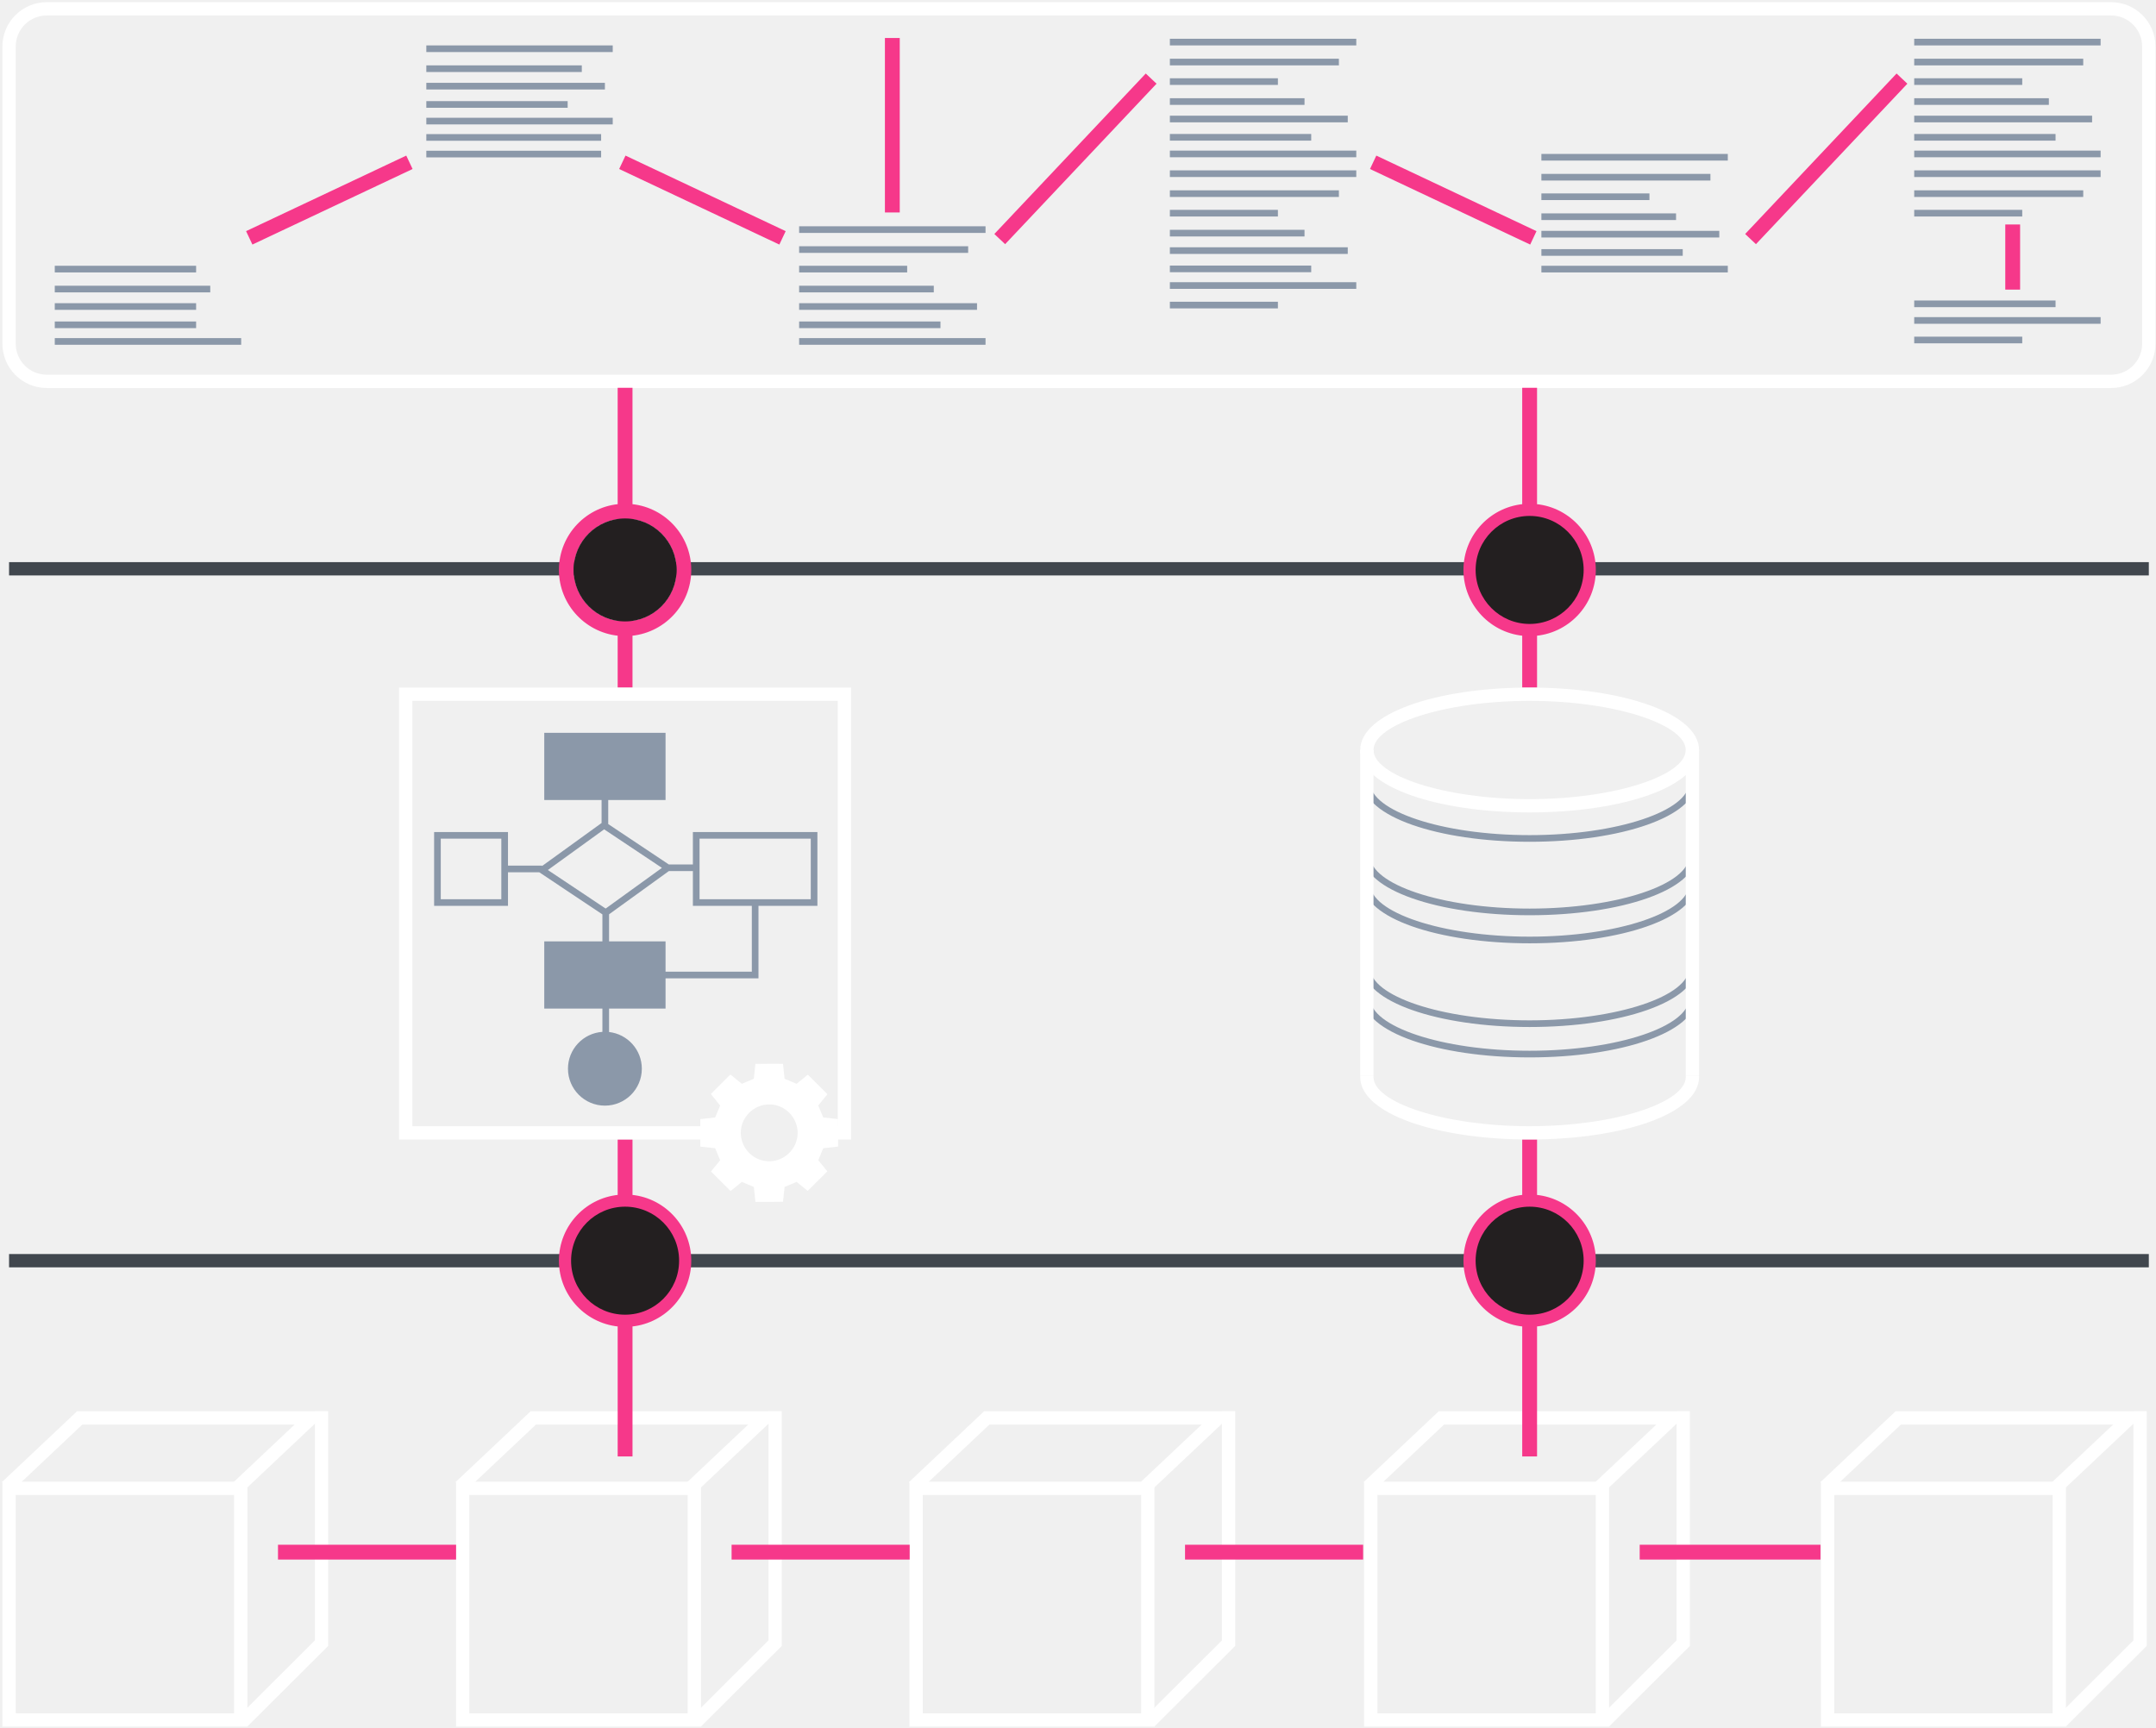
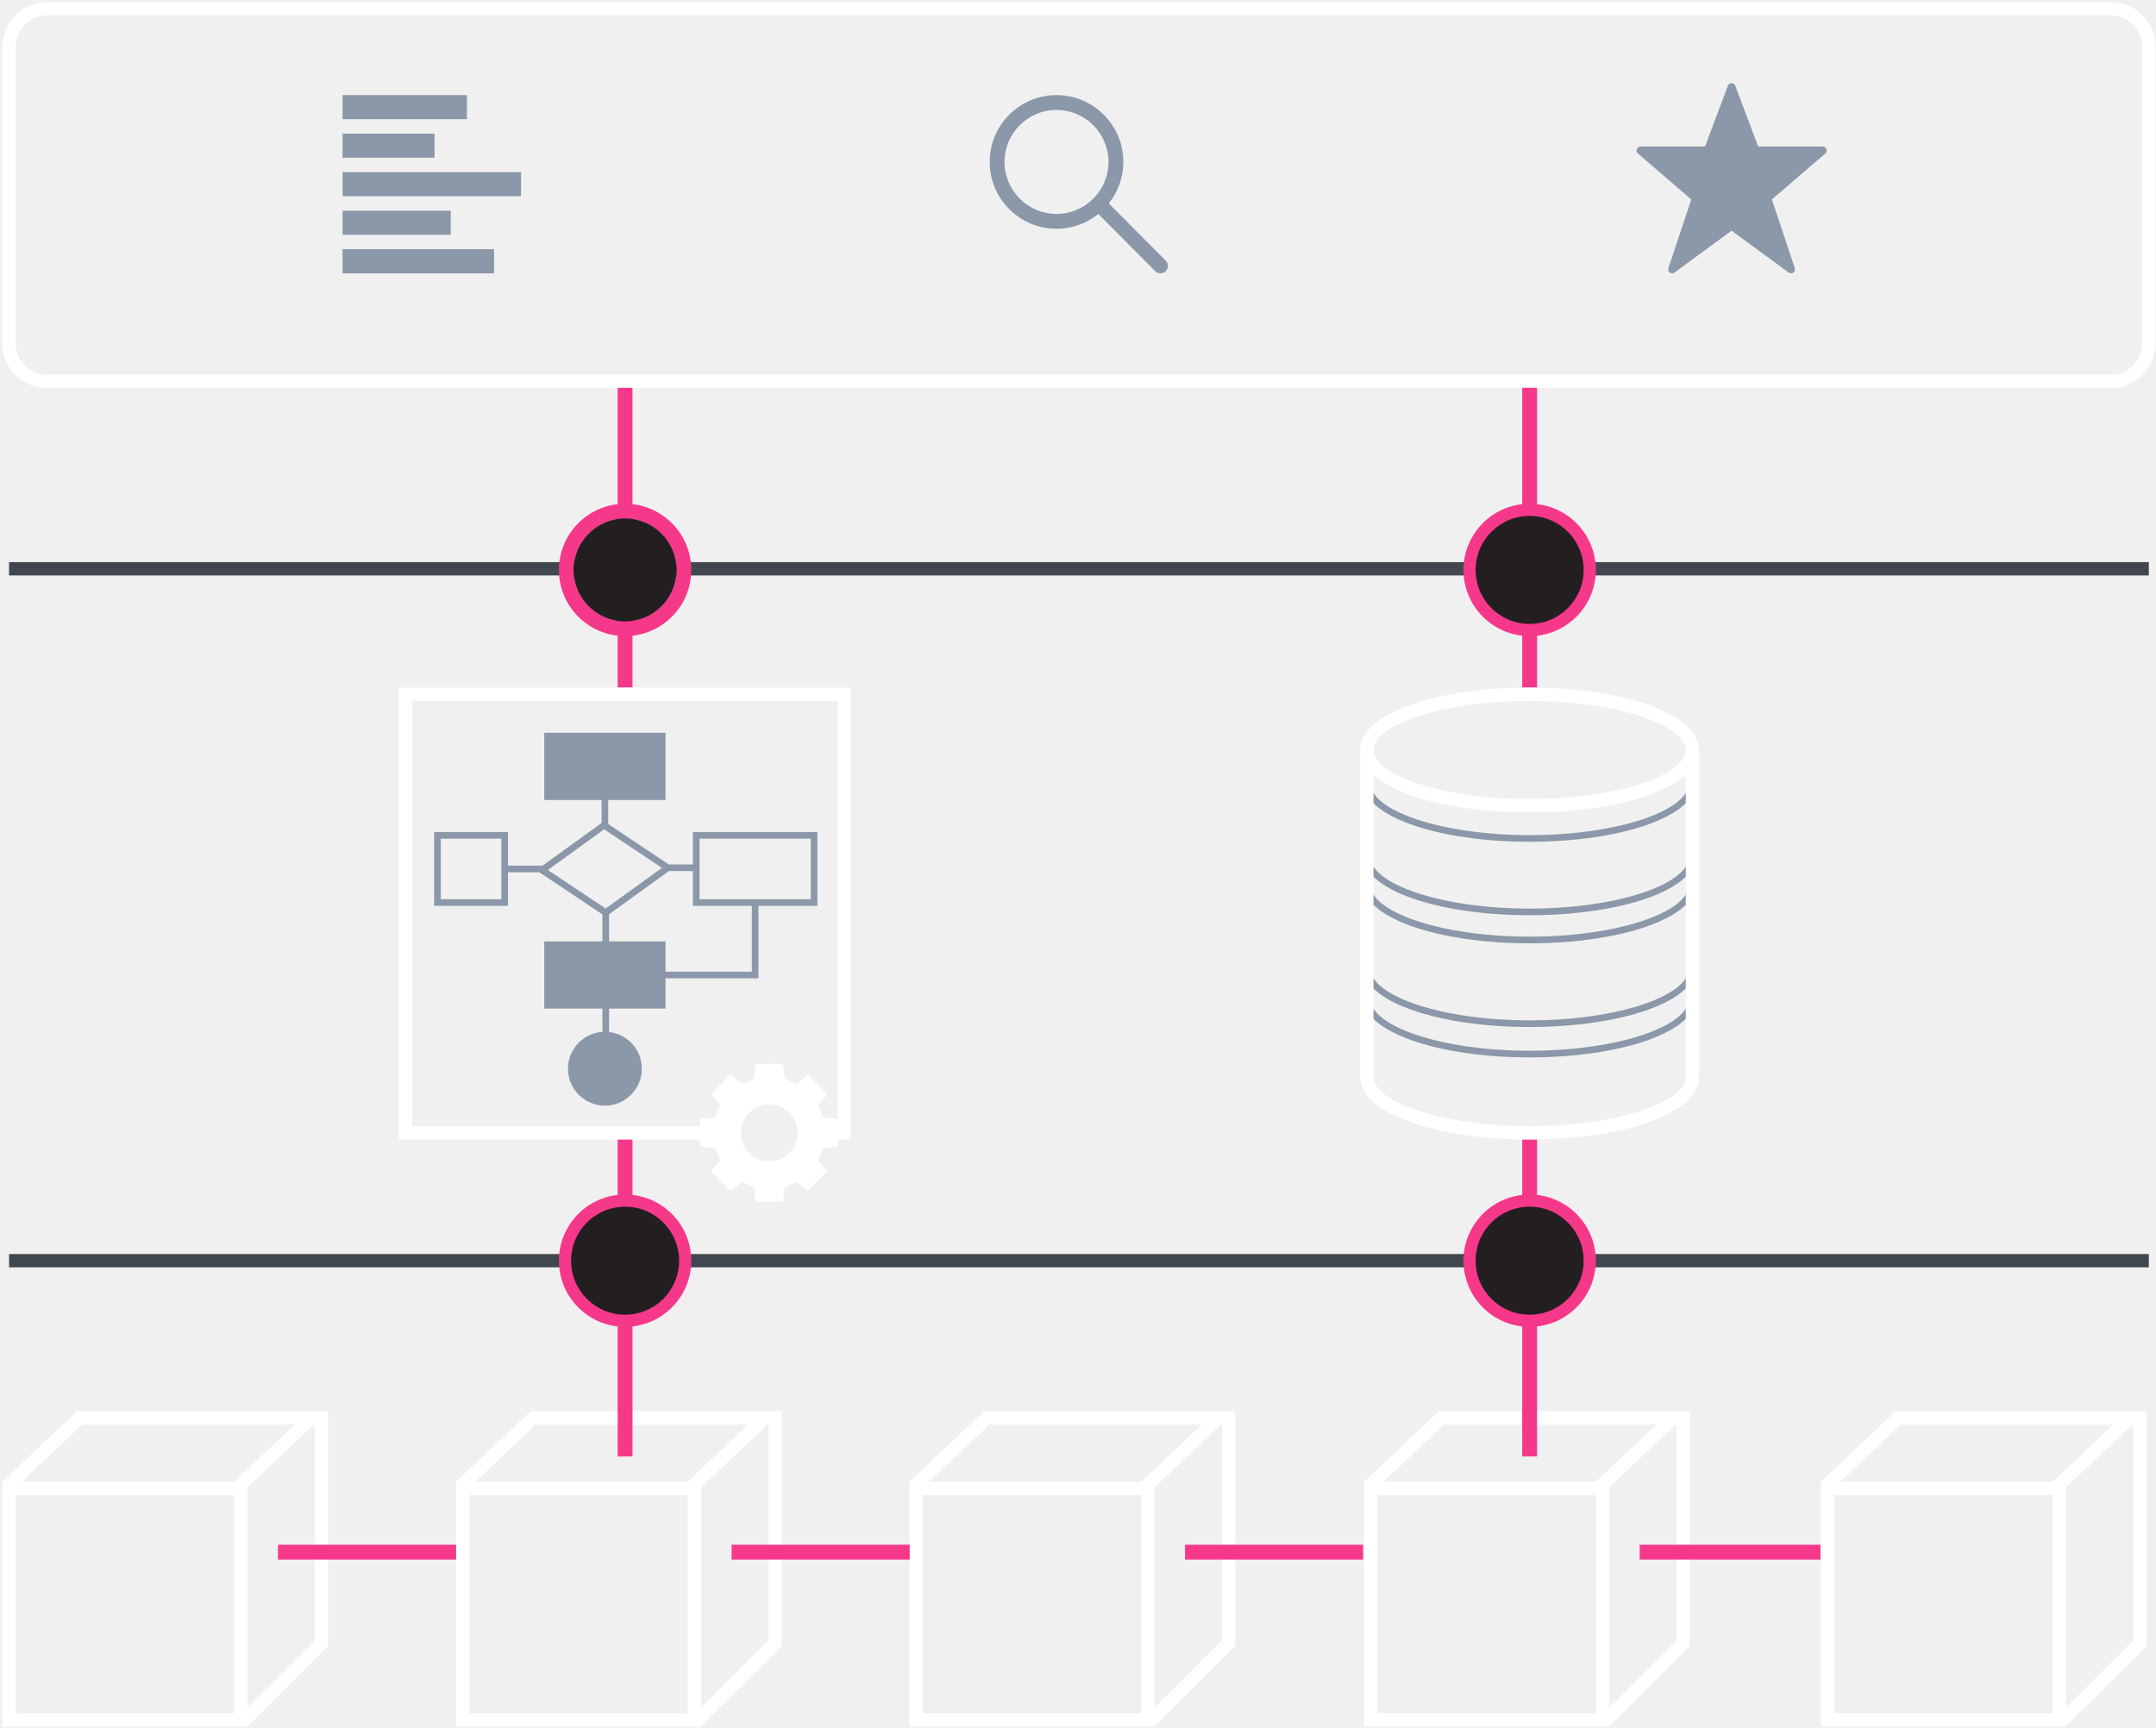
- <svg xmlns="http://www.w3.org/2000/svg" height="634" viewBox="0 0 791 634" width="791">
-   <g fill="none" fill-rule="evenodd" transform="translate(.288 .119)">
-     <g fill-rule="nonzero">
-       <path d="m3.037 211.032v-4.882h785.041v4.882z" fill="#41474e" />
-       <path d="m3.037 464.914v-4.882h785.041v4.882z" fill="#41474e" />
-       <path d="m623.071 275.082c0 13.354-27.88 22.908-62.163 22.908-34.285 0-62.163-9.554-62.163-22.908 0-13.355 27.88-22.911 62.163-22.911 34.282 0 62.163 9.556 62.163 22.911zm-4.882 0c0-9.239-25.644-18.029-57.282-18.029-31.639 0-57.282 8.789-57.282 18.029 0 9.239 25.641 18.026 57.282 18.026 31.639 0 57.282-8.788 57.282-18.026zm-119.43 119.577h4.882c0 .116-.004.212-.01.341-.004.088-.004.089-.004.096 0 9.246 25.619 18.025 57.282 18.025s57.282-8.779 57.282-18.025c0-.011-0-.015-.009-.143-.013-.185-.021-.321-.021-.485h4.882c0 .011 0.0.015.009.143.013.185.021.321.021.485 0 13.361-27.856 22.907-62.163 22.907s-62.163-9.546-62.163-22.907c0-.116.004-.212.01-.341.004-.088.004-.089.004-.096z" fill="#fff" />
-       <path d="m499.979 313.59h2.441c0 .088-.003.161-.009.28-.005.099-.006.123-.006.157 0 10.275 26.179 19.247 58.502 19.247s58.502-8.972 58.502-19.247c0-.049-.002-.086-.012-.228-.012-.171-.018-.274-.018-.399h2.441c0 .049.002.086.012.228.012.171.018.274.018.399 0 12.333-27.297 21.688-60.943 21.688s-60.943-9.355-60.943-21.688c0-.088.003-.161.009-.28.005-.099.006-.123.006-.157z" fill="#8b98a9" />
-       <path d="m499.979 323.893h2.441c-.001.109-.001.109-.005.2-.002.042-.002.042-.004.08-.005.099-.006.124-.006.159 0 10.275 26.178 19.244 58.502 19.244s58.502-8.97 58.502-19.244c0-.049-.002-.086-.012-.228-.012-.171-.018-.274-.018-.399h2.441c0 .049.002.086.012.228.012.171.018.274.018.399 0 12.332-27.296 21.685-60.943 21.685s-60.943-9.353-60.943-21.685c0-.089.003-.162.009-.282.002-.035.002-.035.003-.066.002-.055.002-.055.003-.091zm0 41.862h2.441c0 .088-.003.161-.009.28-.005.099-.006.123-.006.157 0 10.275 26.179 19.247 58.502 19.247s58.502-8.972 58.502-19.247c0-.049-.002-.086-.012-.228-.012-.171-.018-.274-.018-.399h2.441c0 .049.002.086.012.228.012.171.018.274.018.399 0 12.333-27.297 21.688-60.943 21.688s-60.943-9.355-60.943-21.688c0-.088.003-.161.009-.28.005-.099.006-.123.006-.157zm-.015-78.684h2.441c0 10.276 26.18 19.249 58.502 19.249 32.32 0 58.502-8.974 58.502-19.249h2.441c0 12.333-27.3 21.69-60.943 21.69-33.644 0-60.943-9.357-60.943-21.69z" fill="#8b98a9" />
-       <path d="m499.979 354.603h2.441c-.001.109-.001.109-.005.2-.002.042-.002.042-.004.08-.005.099-.006.124-.006.159 0 10.275 26.178 19.244 58.502 19.244s58.502-8.97 58.502-19.244c0-.049-.002-.086-.012-.228-.012-.171-.018-.274-.018-.399h2.441c0 .049.002.086.012.228.012.171.018.274.018.399 0 12.332-27.296 21.685-60.943 21.685s-60.943-9.353-60.943-21.685c0-.089.003-.162.009-.282.002-.035.002-.035.003-.066.002-.055.002-.055.003-.091z" fill="#8b98a9" />
-       <path d="m498.744 275.082h4.882v119.574h-4.882z" fill="#fff" />
-       <path d="m618.189 275.082h4.882v119.384h-4.882z" fill="#fff" />
-       <path d="m151.007 413.125h119.021v4.882h-123.903v-165.833h165.838v165.833h-18.886v-4.882h14.004v-156.069h-156.074z" fill="#fff" />
-       <path d="m167.018 633.443v-89.875h89.875v89.875zm84.994-4.882v-80.112h-80.112v80.112z" fill="#fff" />
-       <path d="m170.217 547.245-3.35-3.551 27.556-25.99h92.109l-31.321 29.541-3.349-3.551 22.379-21.108h-77.879z" fill="#fff" />
-       <path d="m281.659 517.817h4.882v86.006l-29.675 29.597-3.447-3.457 28.24-28.166z" fill="#fff" />
-       <path d="m333.377 633.443v-89.875h89.875v89.875zm84.994-4.882v-80.112h-80.112v80.112z" fill="#fff" />
-       <path d="m362.723 522.586-26.145 24.659-3.35-3.551 27.556-25.99h92.108l-31.321 29.541-3.349-3.551 22.379-21.108z" fill="#fff" />
-       <path d="m448.019 517.817h4.881v86.006l-29.674 29.597-3.447-3.457 28.24-28.166z" fill="#fff" />
-       <path d="m667.789 633.443v-89.875h89.875v89.875zm84.994-4.882v-80.112h-80.112v80.112z" fill="#fff" />
-       <path d="m670.989 547.245-3.35-3.551 27.556-25.99h92.109l-31.321 29.541-3.35-3.551 22.38-21.108h-77.879z" fill="#fff" />
-       <path d="m782.43 517.817h4.882v86.006l-29.674 29.597-3.448-3.457 28.24-28.166z" fill="#fff" />
-       <path d="m.597 633.443v-89.875h89.875v89.875zm4.882-4.882h80.112v-80.112h-80.112z" fill="#fff" />
-       <path d="m3.797 547.245-3.35-3.551 27.556-25.99h92.108l-31.321 29.541-3.349-3.551 22.379-21.108h-77.878z" fill="#fff" />
-       <path d="m115.239 517.817h4.882v86.006l-29.674 29.597-3.448-3.457 28.24-28.166z" fill="#fff" />
-       <path d="m500.181 633.443v-89.875h89.875v89.875zm84.994-4.882v-80.112h-80.112v80.112z" fill="#fff" />
-       <path d="m503.382 547.245-3.35-3.551 27.556-25.99h92.109l-31.322 29.541-3.349-3.551 22.38-21.108h-77.879z" fill="#fff" />
-       <path d="m614.823 517.817h4.882v86.006l-29.674 29.597-3.448-3.457 28.24-28.166z" fill="#fff" />
-       <path d="m785.637 125.975v-109.017c0-6.294-5.102-11.397-11.397-11.397h-757.365c-6.294 0-11.397 5.102-11.397 11.397v109.017c0 6.294 5.102 11.397 11.397 11.397h757.365c6.294 0 11.397-5.102 11.397-11.397zm4.882 0c0 8.991-7.288 16.279-16.279 16.279h-757.365c-8.991 0-16.279-7.288-16.279-16.279v-109.017c0-8.991 7.288-16.279 16.279-16.279h757.365c8.991 0 16.279 7.288 16.279 16.279z" fill="#fff" />
-       <path d="m230.263 186.261c12.011.633 21.567 10.584 21.567 22.752 0 12.166-9.556 22.116-21.566 22.749l0 18.852h-2.441l-0-18.853c-12.006-.636-21.559-10.586-21.559-22.749 0-12.165 9.552-22.114 21.558-22.751l-.001-42.584h2.441zm0 2.445.001 40.611c10.662-.631 19.125-9.487 19.125-20.304 0-10.82-8.464-19.677-19.126-20.307zm-2.44 40.611-.001-40.611c-10.657.634-19.117 9.49-19.117 20.306 0 10.815 8.46 19.671 19.118 20.304zm334.303-43.056c12.011.633 21.567 10.584 21.567 22.752 0 12.166-9.556 22.116-21.566 22.749l0 18.852h-2.441l-0-18.853c-12.006-.637-21.558-10.586-21.558-22.749 0-12.165 9.551-22.114 21.557-22.751l-.001-42.584h2.441zm0 2.445.001 40.611c10.662-.631 19.125-9.487 19.125-20.304 0-10.82-8.464-19.677-19.126-20.307zm-2.44 40.611-.001-40.611c-10.657.634-19.116 9.49-19.116 20.306 0 10.815 8.46 19.671 19.117 20.304zm-329.421 210.404c12.01.634 21.565 10.584 21.565 22.75 0 12.166-9.555 22.116-21.564 22.75l.001 47.585h-2.441l-.001-47.585c-12.007-.636-21.561-10.586-21.561-22.75 0-12.164 9.553-22.114 21.56-22.75l-0-20.156h2.441zm0 2.445.001 40.611c10.661-.631 19.123-9.488 19.123-20.306 0-10.818-8.463-19.675-19.124-20.306zm-2.44 40.611-.001-40.611c-10.658.633-19.119 9.49-19.119 20.305 0 10.816 8.461 19.673 19.12 20.305zm334.303-43.056c12.01.634 21.565 10.584 21.565 22.75 0 12.166-9.555 22.116-21.564 22.75l.001 47.585h-2.441l-.001-47.585c-12.007-.636-21.56-10.586-21.56-22.75 0-12.164 9.553-22.114 21.559-22.75l-0-20.156h2.441zm0 2.445.001 40.611c10.661-.631 19.123-9.488 19.123-20.306 0-10.818-8.463-19.675-19.124-20.306zm-2.44 40.611-.001-40.611c-10.657.633-19.118 9.49-19.118 20.305 0 10.816 8.461 19.673 19.119 20.305zm-456.485 87.862v-2.441h62.339v2.441zm166.419 0v-2.441h62.339v2.441zm166.36 0v-2.441h62.339v2.441zm166.804 0v-2.441h63.339v2.441zm-509.754-483.019-1.041-2.208 56.054-26.443 1.041 2.208zm275.386-.266-1.775-1.675 53.493-56.701 1.775 1.675zm275.46 0-1.775-1.675 53.493-56.701 1.775 1.675zm-357.911-1.941-1.041 2.208-56.054-26.443 1.041-2.208zm275.468-0-1.041 2.208-56.056-26.443 1.041-2.208zm-233.12-9.065h-2.441v-61.024h2.441zm411.04 28.3h-2.441v-20.902h2.441z" fill="#f6388a" stroke="#f6388a" stroke-width="3" />
-       <path d="m223.166 378.563c6.762.759 12.024 6.501 12.024 13.465 0 7.48-6.071 13.552-13.549 13.552-7.479 0-13.55-6.073-13.55-13.552 0-7.171 5.581-13.048 12.634-13.519v-8.542h-21.333v-24.658h21.333v-9.909l-23.172-15.452h-11.472v12.332h-27.099v-27.102h27.099v12.329h12.498v.151l21.84-15.79v-8.431h-21.027v-24.661h44.498v24.661h-21.03v8.822l22.212 14.816h8.85v-11.897h45.687v27.102h-21.622v26.579h-2.441-31.656v11.109h-20.724zm20.724-22.146h31.656v-24.138h-21.624v-12.764h-8.824l-21.931 15.855v9.938h20.724zm-22.525-52.222-20.648 14.928 21.2 14.138 20.646-14.926zm-37.725 25.643v-22.22h-22.217v22.22zm113.528 0v-22.22h-40.805v22.22z" fill="#8b98a9" />
+ <svg xmlns="http://www.w3.org/2000/svg" width="791" height="634" viewBox="0 0 791 634">
+   <g fill="none" fill-rule="evenodd">
+     <g transform="translate(.288 .119)">
+       <polygon fill="#41474E" fill-rule="nonzero" points="3.037 211.032 3.037 206.15 788.078 206.15 788.078 211.032" />
+       <polygon fill="#41474E" fill-rule="nonzero" points="3.037 464.914 3.037 460.032 788.078 460.032 788.078 464.914" />
+       <path fill="#FFF" fill-rule="nonzero" d="M623.071 275.082C623.071 288.436 595.191 297.99 560.907 297.99 526.622 297.99 498.744 288.436 498.744 275.082 498.744 261.727 526.624 252.171 560.907 252.171 595.189 252.171 623.071 261.728 623.071 275.082zM618.189 275.082C618.189 265.843 592.545 257.053 560.907 257.053 529.268 257.053 503.626 265.842 503.626 275.082 503.626 284.321 529.267 293.108 560.907 293.108 592.546 293.108 618.189 284.321 618.189 275.082zM498.758 394.659L503.64 394.659C503.64 394.774 503.637 394.871 503.63 395 503.626 395.088 503.626 395.089 503.626 395.096 503.626 404.342 529.245 413.121 560.907 413.121 592.57 413.121 618.189 404.342 618.189 395.096 618.189 395.084 618.189 395.081 618.18 394.953 618.167 394.768 618.16 394.632 618.16 394.468L623.041 394.468C623.041 394.48 623.042 394.483 623.05 394.611 623.064 394.796 623.071 394.932 623.071 395.096 623.071 408.457 595.215 418.003 560.907 418.003 526.6 418.003 498.744 408.457 498.744 395.096 498.744 394.98 498.747 394.884 498.754 394.754 498.758 394.666 498.758 394.665 498.758 394.659z" />
+       <path fill="#8B98A9" fill-rule="nonzero" d="M499.979,313.59 L502.42,313.59 C502.42,313.679 502.417,313.751 502.411,313.87 C502.406,313.969 502.405,313.993 502.405,314.027 C502.405,324.302 528.584,333.274 560.907,333.274 C593.23,333.274 619.409,324.302 619.409,314.027 C619.409,313.978 619.407,313.941 619.398,313.799 C619.385,313.628 619.38,313.525 619.38,313.4 L621.821,313.4 C621.821,313.449 621.823,313.486 621.833,313.628 C621.845,313.799 621.85,313.902 621.85,314.027 C621.85,326.36 594.553,335.715 560.907,335.715 C527.262,335.715 499.964,326.36 499.964,314.027 C499.964,313.939 499.967,313.867 499.973,313.747 C499.978,313.649 499.979,313.624 499.979,313.59 Z" />
+       <path fill="#8B98A9" fill-rule="nonzero" d="M499.979 323.893L502.42 323.893C502.419 324.003 502.419 324.003 502.415 324.094 502.413 324.136 502.413 324.136 502.411 324.173 502.406 324.272 502.405 324.298 502.405 324.333 502.405 334.608 528.583 343.577 560.907 343.577 593.232 343.577 619.409 334.608 619.409 324.333 619.409 324.283 619.407 324.247 619.398 324.105 619.385 323.934 619.38 323.831 619.38 323.706L621.821 323.706C621.821 323.755 621.823 323.791 621.833 323.934 621.845 324.105 621.85 324.207 621.85 324.333 621.85 336.665 594.554 346.018 560.907 346.018 527.26 346.018 499.964 336.665 499.964 324.333 499.964 324.244 499.967 324.171 499.973 324.051 499.975 324.016 499.975 324.016 499.976 323.985 499.979 323.93 499.979 323.93 499.979 323.893zM499.979 365.756L502.42 365.756C502.42 365.844 502.417 365.916 502.411 366.036 502.406 366.134 502.405 366.159 502.405 366.193 502.405 376.468 528.584 385.439 560.907 385.439 593.23 385.439 619.409 376.468 619.409 366.193 619.409 366.143 619.407 366.107 619.398 365.964 619.385 365.794 619.38 365.691 619.38 365.565L621.821 365.565C621.821 365.615 621.823 365.651 621.833 365.793 621.845 365.964 621.85 366.067 621.85 366.193 621.85 378.525 594.553 387.88 560.907 387.88 527.262 387.88 499.964 378.525 499.964 366.193 499.964 366.104 499.967 366.032 499.973 365.913 499.978 365.814 499.979 365.789 499.979 365.756zM499.964 287.072L502.405 287.072C502.405 297.348 528.585 306.321 560.907 306.321 593.228 306.321 619.409 297.347 619.409 287.072L621.85 287.072C621.85 299.405 594.55 308.762 560.907 308.762 527.263 308.762 499.964 299.405 499.964 287.072z" />
+       <path fill="#8B98A9" fill-rule="nonzero" d="M499.979,354.603 L502.42,354.603 C502.419,354.712 502.419,354.712 502.415,354.803 C502.413,354.845 502.413,354.845 502.411,354.883 C502.406,354.982 502.405,355.007 502.405,355.042 C502.405,365.317 528.583,374.287 560.907,374.287 C593.232,374.287 619.409,365.317 619.409,355.042 C619.409,354.993 619.407,354.956 619.398,354.814 C619.385,354.643 619.38,354.54 619.38,354.415 L621.821,354.415 C621.821,354.464 621.823,354.501 621.833,354.643 C621.845,354.814 621.85,354.917 621.85,355.042 C621.85,367.375 594.554,376.728 560.907,376.728 C527.26,376.728 499.964,367.375 499.964,355.042 C499.964,354.953 499.967,354.881 499.973,354.761 C499.975,354.725 499.975,354.725 499.976,354.694 C499.979,354.64 499.979,354.64 499.979,354.603 Z" />
+       <polygon fill="#FFF" fill-rule="nonzero" points="498.744 275.082 503.626 275.082 503.626 394.656 498.744 394.656" />
+       <polygon fill="#FFF" fill-rule="nonzero" points="618.189 275.082 623.071 275.082 623.071 394.466 618.189 394.466" />
+       <polygon fill="#FFF" fill-rule="nonzero" points="151.007 413.125 270.028 413.125 270.028 418.007 146.125 418.007 146.125 252.174 311.963 252.174 311.963 418.007 293.077 418.007 293.077 413.125 307.081 413.125 307.081 257.056 151.007 257.056" />
+       <path fill="#FFF" fill-rule="nonzero" d="M167.018,633.443 L167.018,543.567 L256.893,543.567 L256.893,633.443 L167.018,633.443 Z M252.011,628.561 L252.011,548.449 L171.9,548.449 L171.9,628.561 L252.011,628.561 Z" />
+       <polygon fill="#FFF" fill-rule="nonzero" points="170.217 547.245 166.867 543.694 194.423 517.704 286.532 517.704 255.211 547.245 251.862 543.694 274.241 522.586 196.362 522.586" />
+       <polygon fill="#FFF" fill-rule="nonzero" points="281.659 517.817 286.541 517.817 286.541 603.823 256.866 633.42 253.419 629.963 281.659 601.797" />
+       <path fill="#FFF" fill-rule="nonzero" d="M333.377,633.443 L333.377,543.567 L423.253,543.567 L423.253,633.443 L333.377,633.443 Z M418.371,628.561 L418.371,548.449 L338.259,548.449 L338.259,628.561 L418.371,628.561 Z" />
+       <polygon fill="#FFF" fill-rule="nonzero" points="362.723 522.586 336.578 547.245 333.228 543.694 360.784 517.704 452.892 517.704 421.571 547.245 418.222 543.694 440.601 522.586" />
+       <polygon fill="#FFF" fill-rule="nonzero" points="448.019 517.817 452.9 517.817 452.9 603.823 423.226 633.42 419.779 629.963 448.019 601.797" />
+       <path fill="#FFF" fill-rule="nonzero" d="M667.789,633.443 L667.789,543.567 L757.664,543.567 L757.664,633.443 L667.789,633.443 Z M752.782,628.561 L752.782,548.449 L672.671,548.449 L672.671,628.561 L752.782,628.561 Z" />
+       <polygon fill="#FFF" fill-rule="nonzero" points="670.989 547.245 667.639 543.694 695.195 517.704 787.304 517.704 755.983 547.245 752.633 543.694 775.013 522.586 697.134 522.586" />
+       <polygon fill="#FFF" fill-rule="nonzero" points="782.43 517.817 787.312 517.817 787.312 603.823 757.638 633.42 754.19 629.963 782.43 601.797" />
+       <path fill="#FFF" fill-rule="nonzero" d="M0.597,633.443 L0.597,543.567 L90.472,543.567 L90.472,633.443 L0.597,633.443 Z M5.479,628.561 L85.591,628.561 L85.591,548.449 L5.479,548.449 L5.479,628.561 Z" />
+       <polygon fill="#FFF" fill-rule="nonzero" points="3.797 547.245 .447 543.694 28.003 517.704 120.111 517.704 88.79 547.245 85.441 543.694 107.82 522.586 29.942 522.586" />
+       <polygon fill="#FFF" fill-rule="nonzero" points="115.239 517.817 120.121 517.817 120.121 603.823 90.447 633.42 86.999 629.963 115.239 601.797" />
+       <path fill="#FFF" fill-rule="nonzero" d="M500.181,633.443 L500.181,543.567 L590.057,543.567 L590.057,633.443 L500.181,633.443 Z M585.175,628.561 L585.175,548.449 L505.063,548.449 L505.063,628.561 L585.175,628.561 Z" />
+       <polygon fill="#FFF" fill-rule="nonzero" points="503.382 547.245 500.032 543.694 527.588 517.704 619.697 517.704 588.375 547.245 585.026 543.694 607.406 522.586 529.527 522.586" />
+       <polygon fill="#FFF" fill-rule="nonzero" points="614.823 517.817 619.705 517.817 619.705 603.823 590.031 633.42 586.583 629.963 614.823 601.797" />
+       <path fill="#FFF" fill-rule="nonzero" d="M785.637,125.975 L785.637,16.957 C785.637,10.663 780.535,5.561 774.241,5.561 L16.876,5.561 C10.581,5.561 5.479,10.663 5.479,16.957 L5.479,125.975 C5.479,132.269 10.581,137.371 16.876,137.371 L774.241,137.371 C780.535,137.371 785.637,132.269 785.637,125.975 Z M790.519,125.975 C790.519,134.965 783.231,142.253 774.241,142.253 L16.876,142.253 C7.885,142.253 0.597,134.965 0.597,125.975 L0.597,16.957 C0.597,7.967 7.885,0.679 16.876,0.679 L774.241,0.679 C783.231,0.679 790.519,7.967 790.519,16.957 L790.519,125.975 Z" />
+       <path fill="#F6388A" fill-rule="nonzero" stroke="#F6388A" stroke-width="3" d="M230.263,186.261 C242.274,186.894 251.83,196.845 251.83,209.013 C251.83,221.179 242.275,231.129 230.264,231.762 L230.265,250.615 L227.824,250.615 L227.823,231.762 C215.817,231.125 206.265,221.176 206.265,209.013 C206.265,196.848 215.816,186.899 227.822,186.262 L227.821,143.677 L230.262,143.677 L230.263,186.261 Z M230.263,188.706 L230.264,229.317 C240.926,228.687 249.389,219.83 249.389,209.013 C249.389,198.193 240.926,189.336 230.263,188.706 Z M227.823,229.317 L227.822,188.707 C217.165,189.341 208.706,198.196 208.706,209.013 C208.706,219.828 217.166,228.684 227.823,229.317 Z M562.126,186.261 C574.137,186.894 583.693,196.845 583.693,209.013 C583.693,221.179 574.138,231.129 562.127,231.762 L562.128,250.615 L559.687,250.615 L559.686,231.762 C547.681,231.125 538.128,221.176 538.128,209.013 C538.128,196.848 547.68,186.899 559.685,186.262 L559.684,143.677 L562.125,143.677 L562.126,186.261 Z M562.126,188.706 L562.127,229.317 C572.789,228.687 581.252,219.83 581.252,209.013 C581.252,198.193 572.789,189.336 562.126,188.706 Z M559.686,229.317 L559.685,188.707 C549.029,189.341 540.569,198.197 540.569,209.013 C540.569,219.828 549.029,228.684 559.686,229.317 Z M230.265,439.721 C242.275,440.355 251.83,450.306 251.83,462.472 C251.83,474.637 242.276,484.588 230.266,485.222 L230.267,532.807 L227.826,532.807 L227.825,485.222 C215.818,484.586 206.265,474.636 206.265,462.472 C206.265,450.307 215.817,440.357 227.824,439.721 L227.824,419.566 L230.265,419.566 L230.265,439.721 Z M230.265,442.166 L230.266,482.777 C240.927,482.146 249.389,473.289 249.389,462.472 C249.389,451.654 240.926,442.797 230.265,442.166 Z M227.825,482.777 L227.824,442.166 C217.166,442.799 208.706,451.656 208.706,462.472 C208.706,473.288 217.167,482.144 227.825,482.777 Z M562.128,439.721 C574.138,440.355 583.693,450.306 583.693,462.472 C583.693,474.637 574.139,484.588 562.129,485.222 L562.13,532.807 L559.689,532.807 L559.688,485.222 C547.681,484.586 538.128,474.636 538.128,462.472 C538.128,450.307 547.681,440.357 559.687,439.721 L559.687,419.566 L562.128,419.566 L562.128,439.721 Z M562.128,442.166 L562.129,482.777 C572.79,482.146 581.252,473.289 581.252,462.472 C581.252,451.654 572.789,442.797 562.128,442.166 Z M559.688,482.777 L559.687,442.166 C549.03,442.799 540.569,451.656 540.569,462.472 C540.569,473.288 549.03,482.144 559.688,482.777 Z M103.203,570.639 L103.203,568.198 L165.542,568.198 L165.542,570.639 L103.203,570.639 Z M269.622,570.639 L269.622,568.198 L331.961,568.198 L331.961,570.639 L269.622,570.639 Z M435.982,570.639 L435.982,568.198 L498.321,568.198 L498.321,570.639 L435.982,570.639 Z M602.786,570.639 L602.786,568.198 L666.126,568.198 L666.126,570.639 L602.786,570.639 Z" />
+       <path fill="#8B98A9" fill-rule="nonzero" d="M223.166,378.563 C229.928,379.321 235.19,385.064 235.19,392.027 C235.19,399.507 229.12,405.58 221.642,405.58 C214.163,405.58 208.092,399.507 208.092,392.027 C208.092,384.856 213.673,378.98 220.725,378.508 L220.725,369.966 L199.392,369.966 L199.392,345.308 L220.725,345.308 L220.725,335.399 L197.553,319.946 L186.082,319.946 L186.082,332.278 L158.982,332.278 L158.982,305.176 L186.082,305.176 L186.082,317.506 L198.579,317.506 L198.579,317.656 L220.419,301.866 L220.419,293.435 L199.392,293.435 L199.392,268.775 L243.89,268.775 L243.89,293.435 L222.86,293.435 L222.86,302.257 L245.073,317.073 L253.922,317.073 L253.922,305.176 L299.609,305.176 L299.609,332.278 L277.987,332.278 L277.987,358.858 L275.547,358.858 L243.89,358.858 L243.89,369.966 L223.166,369.966 L223.166,378.563 Z M243.89,356.417 L275.547,356.417 L275.547,332.278 L253.922,332.278 L253.922,319.514 L245.098,319.514 L223.166,335.37 L223.166,345.308 L243.89,345.308 L243.89,356.417 Z M221.366,304.194 L200.717,319.122 L221.918,333.26 L242.564,318.334 L221.366,304.194 Z M183.641,329.837 L183.641,307.617 L161.423,307.617 L161.423,329.837 L183.641,329.837 Z M297.168,329.837 L297.168,307.617 L256.363,307.617 L256.363,329.837 L297.168,329.837 Z" />
+       <path fill="#FFF" d="M281.873,425.992 C287.627,426.009 292.345,421.32 292.352,415.584 C292.36,409.888 287.707,405.177 282.035,405.135 C276.271,405.094 271.526,409.758 271.497,415.484 C271.465,421.24 276.14,425.975 281.873,425.992 M301.755,409.927 C303.493,410.112 305.309,410.305 307.193,410.505 L307.193,420.607 C305.38,420.805 303.534,421.005 301.752,421.201 C301.132,422.692 300.552,424.086 299.927,425.597 C301.02,426.942 302.172,428.367 303.249,429.693 C300.859,432.068 298.516,434.396 296.041,436.862 C294.813,435.861 293.373,434.689 291.974,433.554 C290.512,434.169 289.118,434.755 287.578,435.4 C287.395,437.106 287.202,438.922 286.99,440.858 C283.643,440.955 280.299,440.882 276.87,440.909 C276.669,439.027 276.477,437.213 276.284,435.407 C274.807,434.789 273.381,434.189 271.878,433.564 C270.506,434.675 269.085,435.827 267.753,436.911 C265.351,434.506 263.01,432.17 260.569,429.734 C261.616,428.453 262.771,427.032 263.933,425.602 C263.332,424.164 262.736,422.741 262.092,421.196 C260.352,421.015 258.54,420.82 256.659,420.622 L256.659,410.518 C258.47,410.317 260.313,410.117 262.099,409.927 C262.717,408.44 263.298,407.042 263.923,405.536 C262.822,404.164 261.645,402.714 260.51,401.313 C262.912,398.918 265.231,396.602 267.653,394.185 C269.098,395.176 270.43,396.492 271.895,397.566 C273.337,396.958 274.731,396.375 276.276,395.728 C276.457,394.024 276.65,392.211 276.857,390.265 C280.206,390.175 283.546,390.241 286.982,390.229 C287.183,392.101 287.375,393.917 287.568,395.726 C289.043,396.343 290.468,396.941 291.969,397.568 C293.341,396.453 294.762,395.301 296.099,394.217 C298.501,396.616 300.842,398.952 303.281,401.384 C302.233,402.675 301.081,404.095 299.919,405.531 C300.52,406.966 301.111,408.387 301.755,409.927" />
+       <path fill="#231F20" d="M580.729 462.473C580.729 473.417 571.856 482.29 560.91 482.29 549.964 482.29 541.093 473.417 541.093 462.473 541.093 451.527 549.964 442.654 560.91 442.654 571.856 442.654 580.729 451.527 580.729 462.473M248.865 462.473C248.865 473.416 239.993 482.289 229.047 482.289 218.1 482.289 209.229 473.416 209.229 462.473 209.229 451.527 218.1 442.654 229.047 442.654 239.993 442.654 248.865 451.527 248.865 462.473M580.729 209.011C580.729 219.957 571.856 228.83 560.91 228.83 549.964 228.83 541.093 219.957 541.093 209.011 541.093 198.067 549.964 189.194 560.91 189.194 571.856 189.194 580.729 198.067 580.729 209.011M247.94 209.011C247.94 219.445 239.481 227.904 229.047 227.904 218.611 227.904 210.155 219.445 210.155 209.011 210.155 198.578 218.611 190.12 229.047 190.12 239.481 190.12 247.94 198.578 247.94 209.011" />
    </g>
-     <path d="m281.873 425.992c5.753.017 10.472-4.672 10.479-10.408.007-5.696-4.645-10.407-10.318-10.449-5.763-.041-10.508 4.623-10.538 10.349-.032 5.756 4.643 10.491 10.376 10.508m19.881-16.065c1.738.186 3.554.378 5.438.579v10.102c-1.814.198-3.659.398-5.441.593-.62 1.491-1.201 2.885-1.826 4.396 1.094 1.345 2.246 2.77 3.322 4.096-2.39 2.375-4.733 4.704-7.208 7.169-1.228-1.001-2.668-2.172-4.067-3.307-1.462.615-2.856 1.201-4.396 1.845-.183 1.706-.376 3.522-.588 5.458-3.347.098-6.691.024-10.12.051-.2-1.882-.393-3.696-.586-5.502-1.477-.618-2.902-1.218-4.406-1.843-1.372 1.111-2.792 2.263-4.125 3.347-2.402-2.404-4.743-4.74-7.184-7.176 1.047-1.281 2.202-2.702 3.364-4.133-.6-1.438-1.196-2.861-1.84-4.406-1.74-.181-3.552-.376-5.434-.574v-10.105c1.811-.2 3.654-.4 5.441-.591.618-1.487 1.199-2.885 1.823-4.391-1.101-1.372-2.277-2.822-3.412-4.223 2.402-2.395 4.721-4.711 7.142-7.128 1.445.991 2.778 2.307 4.242 3.381 1.443-.608 2.836-1.191 4.381-1.838.181-1.704.373-3.517.581-5.463 3.349-.09 6.688-.024 10.125-.037.2 1.872.393 3.688.586 5.497 1.474.618 2.9 1.216 4.401 1.843 1.372-1.116 2.792-2.268 4.13-3.351 2.402 2.399 4.743 4.735 7.181 7.167-1.047 1.291-2.199 2.712-3.361 4.147.6 1.435 1.191 2.856 1.836 4.396" fill="#fff" />
-     <path d="m580.729 462.473c0 10.944-8.873 19.817-19.819 19.817-10.946 0-19.817-8.873-19.817-19.817 0-10.946 8.871-19.819 19.817-19.819 10.946 0 19.819 8.873 19.819 19.819m-331.863 0c0 10.944-8.873 19.817-19.819 19.817-10.947 0-19.817-8.873-19.817-19.817 0-10.946 8.871-19.819 19.817-19.819 10.946 0 19.819 8.873 19.819 19.819m331.863-253.462c0 10.946-8.873 19.819-19.819 19.819-10.946 0-19.817-8.873-19.817-19.819 0-10.944 8.871-19.817 19.817-19.817 10.946 0 19.819 8.873 19.819 19.817m-332.789 0c0 10.435-8.459 18.893-18.893 18.893-10.435 0-18.892-8.459-18.892-18.893 0-10.433 8.456-18.891 18.892-18.891 10.435 0 18.893 8.459 18.893 18.891" fill="#231f20" />
-     <path d="m19.807 126.387v-2.441h68.39v2.441zm0-6.102v-2.441h51.855v2.441zm0-6.713v-2.441h51.855v2.441zm0-13.73v-2.441h51.855v2.441zm0 7.323v-2.441h57.042v2.441zm136.315-61.634v-2.441h68.39v2.441zm0 6v-2.441h64.133v2.441zm0 6.102v-2.441h64.133v2.441zm0-18.205v-2.441h51.855v2.441zm0-6.713v-2.441h65.517v2.441zm0-13.73v-2.441h68.39v2.441zm0 7.323v-2.441h57.042v2.441zm136.777 100.079v-2.441h68.39v2.441zm0-6.102v-2.441h51.855v2.441zm0-6.713v-2.441h65.268v2.441zm0-13.73v-2.441h39.638v2.441zm0 7.323v-2.441h49.402v2.441zm0-21.815v-2.441h68.39v2.441zm0 7.323v-2.441h62.015v2.441zm272.324 7.169v-2.441h68.39v2.441zm0-6.102v-2.441h51.855v2.441zm0-6.713v-2.441h65.268v2.441zm0-13.73v-2.441h39.638v2.441zm0 7.323v-2.441h49.402v2.441zm0-21.815v-2.441h68.39v2.441zm0 7.323v-2.441h62.015v2.441zm-136.305-8.543v-2.441h68.39v2.441zm0-6.102v-2.441h51.855v2.441zm0-6.713v-2.441h65.266v2.441zm0-13.73v-2.441h39.636v2.441zm0 7.323v-2.441h49.4v2.441zm0-21.817v-2.441h68.39v2.441zm0 7.323v-2.441h62.012v2.441zm0 82.001v-2.441h68.39v2.441zm0-6.102v-2.441h51.855v2.441zm0-6.713v-2.441h65.266v2.441zm0-13.73v-2.441h39.636v2.441zm0 33.717v-2.441h39.636v2.441zm0-26.394v-2.441h49.4v2.441zm0-21.815v-2.441h68.39v2.441zm0 7.323v-2.441h62.012v2.441zm273.085-14.57v-2.441h68.39v2.441zm0-6.102v-2.441h51.855v2.441zm0-6.713v-2.441h65.266v2.441zm0-13.73v-2.441h39.636v2.441zm0 7.323v-2.441h49.4v2.441zm0-21.817v-2.441h68.39v2.441zm0 7.323v-2.441h62.012v2.441zm0 94.816v-2.441h68.39v2.441zm0-6.102v-2.441h51.855v2.441zm0-33.258v-2.441h39.636v2.441zm0 46.532v-2.441h39.636v2.441zm0-61.024v-2.441h68.39v2.441zm0 7.323v-2.441h62.012v2.441z" fill="#8b98a9" fill-rule="nonzero" />
+     <path fill="#8B98A9" d="M125.677,34.892 L171.318,34.892 L171.318,43.73 L125.677,43.73 L125.677,34.892 Z M125.677,49.032 L159.417,49.032 L159.417,57.87 L125.677,57.87 L125.677,49.032 Z M125.677,63.173 L191.173,63.173 L191.173,72.01 L125.677,72.01 L125.677,63.173 Z M125.677,77.313 L165.367,77.313 L165.367,86.15 L125.677,86.15 L125.677,77.313 Z M125.677,91.453 L181.256,91.453 L181.256,100.291 L125.677,100.291 L125.677,91.453 Z" />
+     <path fill="#8B98A9" fill-rule="nonzero" d="M387.613,83.942 C393.42,83.942 398.756,81.901 402.963,78.513 L423.831,99.487 C424.891,100.556 426.613,100.558 427.684,99.496 C428.752,98.433 428.755,96.708 427.695,95.643 L406.8,74.644 C410.132,70.458 412.138,65.169 412.138,59.417 C412.138,45.893 401.137,34.892 387.613,34.892 C374.089,34.892 363.089,45.893 363.089,59.417 C363.089,72.938 374.089,83.942 387.613,83.942 Z M387.613,40.342 C398.129,40.342 406.688,48.898 406.688,59.417 C406.688,69.932 398.129,78.492 387.613,78.492 C377.095,78.492 368.539,69.932 368.539,59.417 C368.539,48.898 377.095,40.342 387.613,40.342 Z" />
+     <path fill="#8B98A9" d="M670.096,54.752 C669.892,54.168 669.34,53.775 668.721,53.775 L645.04,53.775 L636.661,31.488 C636.455,30.907 635.908,30.517 635.289,30.517 C634.67,30.517 634.124,30.907 633.917,31.488 L625.539,53.775 L601.858,53.775 C601.239,53.775 600.686,54.168 600.483,54.752 C600.279,55.339 600.471,55.988 600.96,56.371 L620.504,73.184 L612.105,98.378 C611.905,98.977 612.117,99.643 612.629,100.012 C613.14,100.384 613.832,100.384 614.344,100.009 L635.289,84.65 L656.235,100.009 C656.746,100.384 657.438,100.384 657.95,100.012 C658.462,99.64 658.674,98.977 658.473,98.378 L650.075,73.184 L669.619,56.371 C670.107,55.988 670.299,55.339 670.096,54.752 Z" />
  </g>
</svg>
